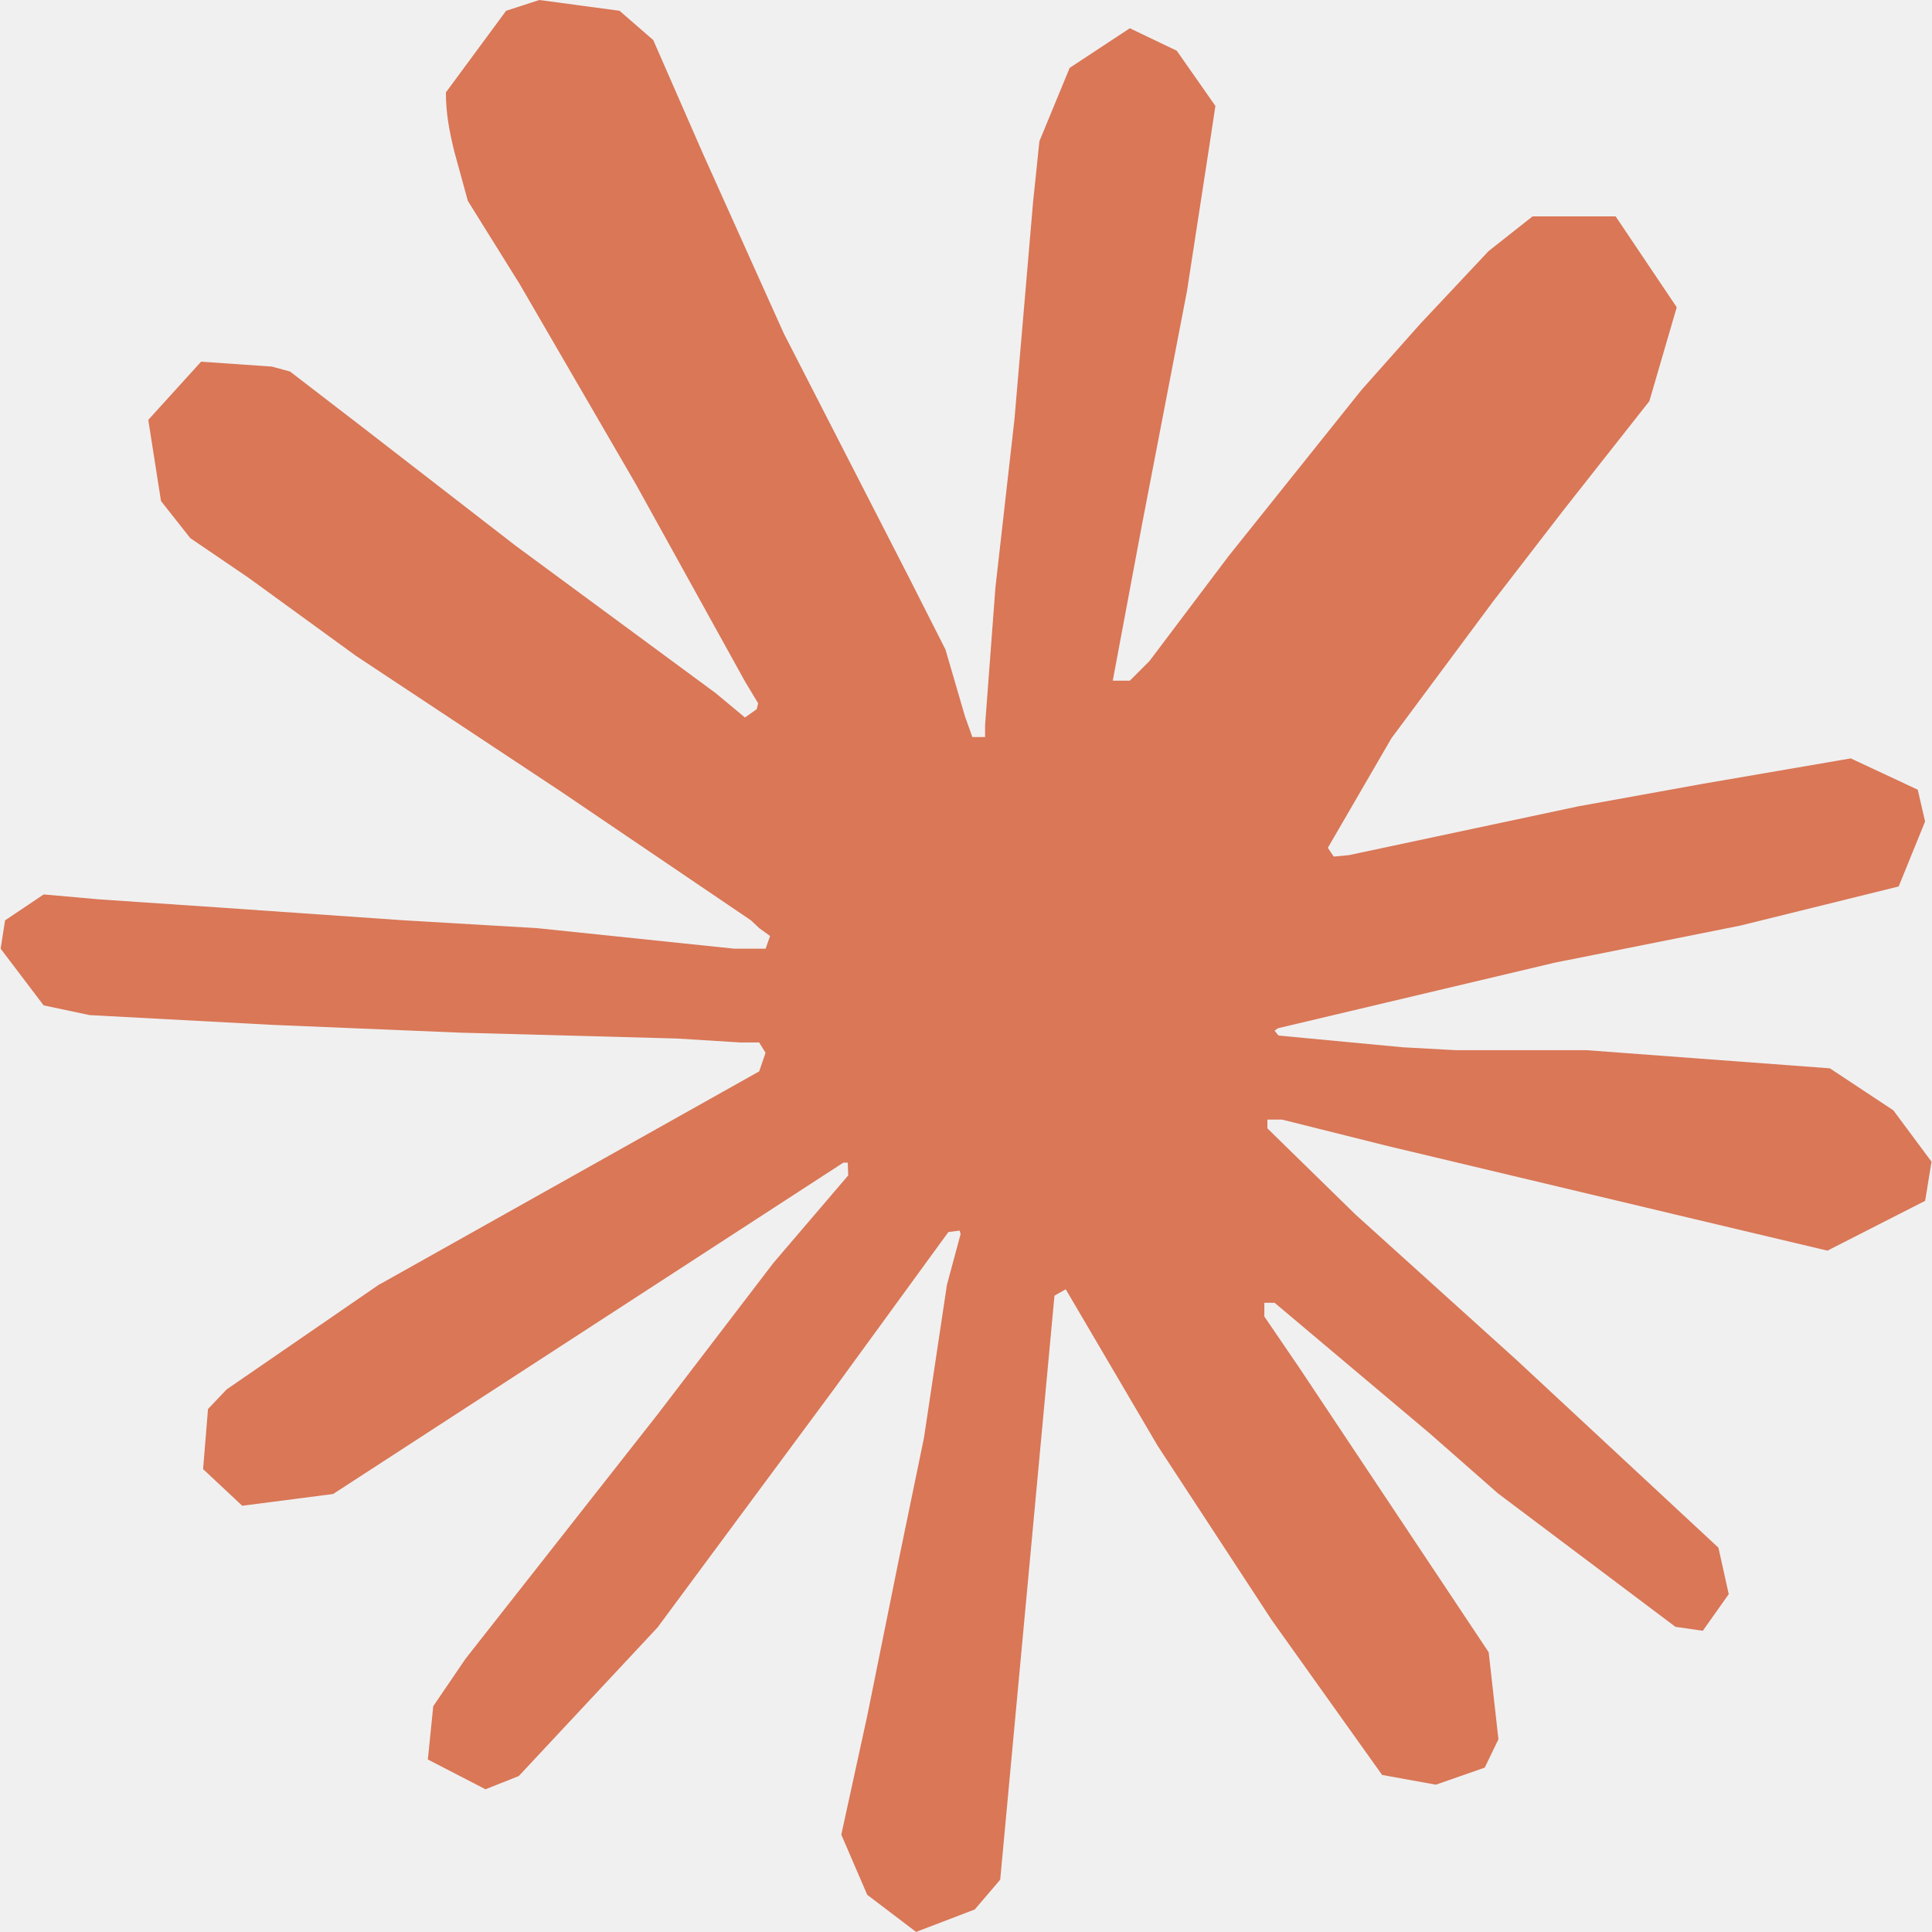
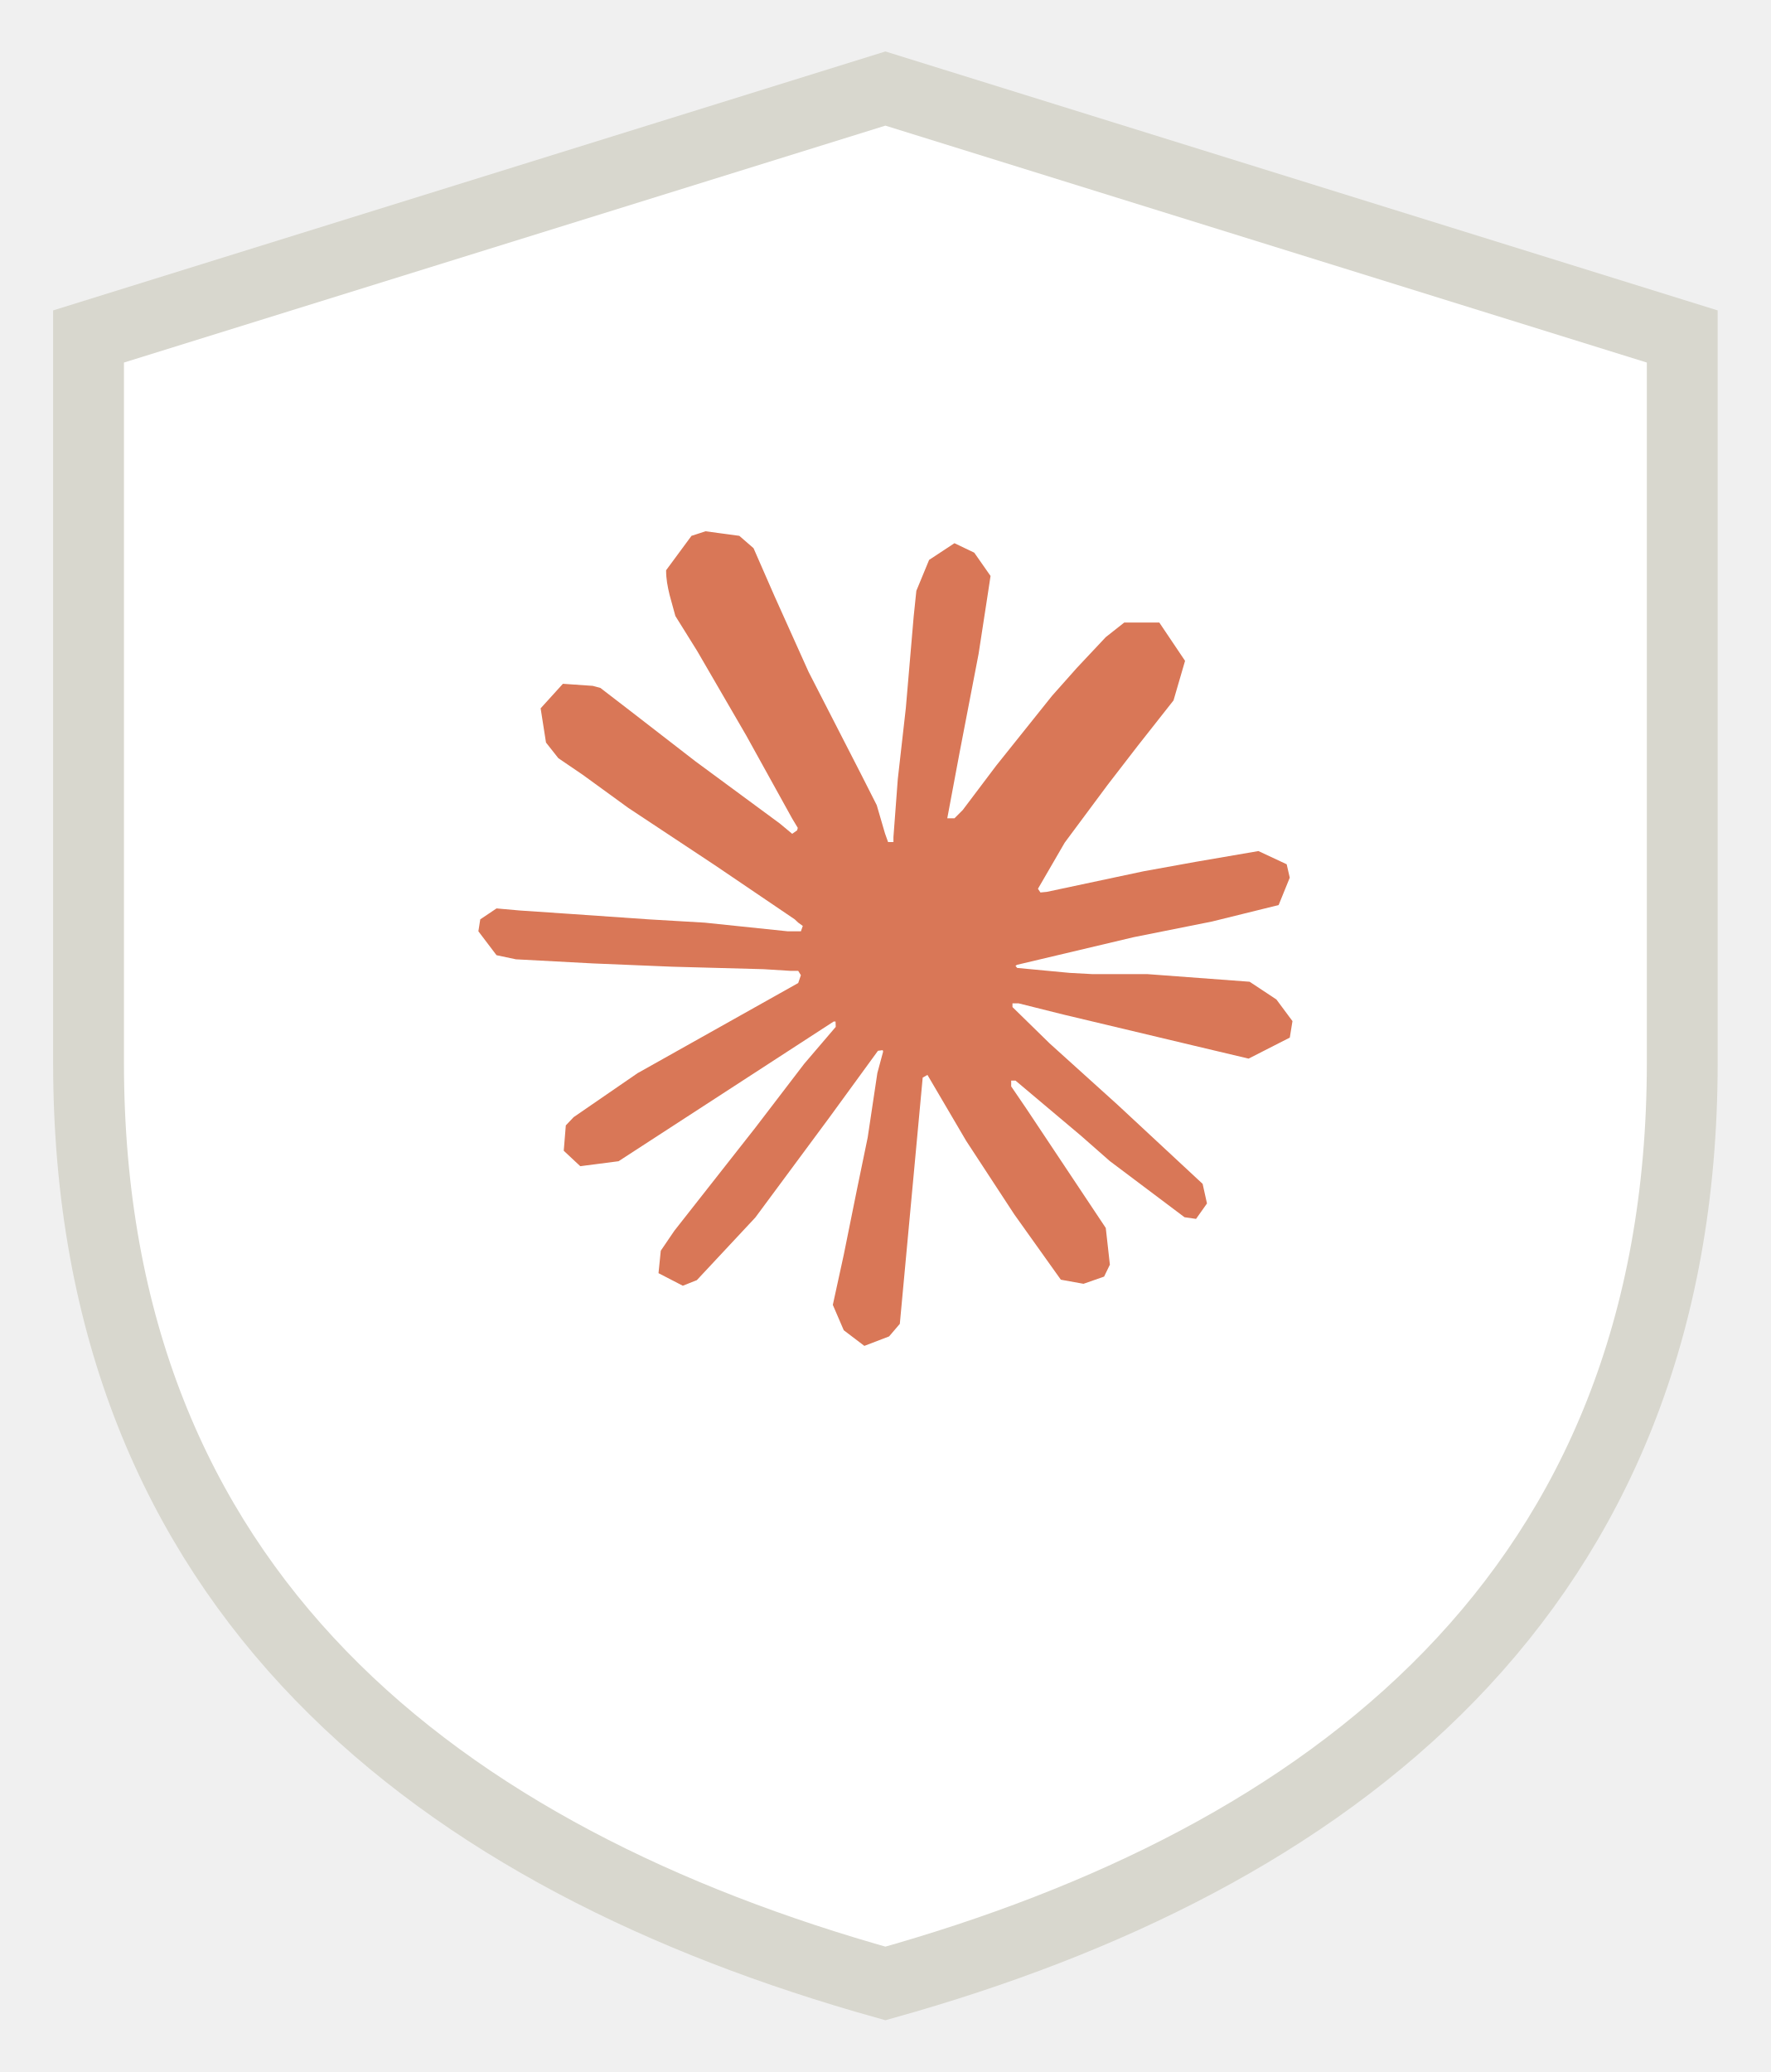
- <svg xmlns="http://www.w3.org/2000/svg" fill="#D97757" role="img" viewBox="0 0 24 24">
-   <path d="m4.714 15.956 4.717-2.647.079-.231-.079-.128h-.231l-.789-.049-2.696-.073-2.337-.097-2.265-.121-.571-.121-.534-.704.055-.352.48-.322.686.061 1.518.103 2.277.158 1.651.097 2.447.255h.389l.055-.158-.134-.097-.103-.097L6.973 9.836l-2.55-1.688-1.336-.971-.723-.492-.364-.461-.158-1.008.656-.723.88.061.225.061.892.686 1.906 1.475 2.489 1.834.364.303.146-.103.018-.073-.164-.273-1.354-2.447-1.445-2.489-.643-1.032-.17-.619c-.061-.255-.103-.467-.103-.729L6.287.134 6.7 0l.996.134.419.364.619 1.415 1.002 2.228 1.554 3.03.455.898.243.832.091.255h.158v-.146l.128-1.706.237-2.095.231-2.696.079-.759.376-.911.747-.492.583.279.48.686-.067.443-.285 1.852-.559 2.902-.364 1.943h.212l.243-.243.984-1.305 1.651-2.064.729-.82.85-.905.546-.431h1.032l.759 1.129-.34 1.166-1.062 1.348-.88 1.141-1.263 1.7-.789 1.36.073.109.188-.018 2.853-.607 1.542-.279 1.84-.316.832.389.091.395-.328.807-1.967.486-2.307.461-3.436.814-.043.03.049.061 1.548.146.662.036h1.621l3.018.225.789.522.474.638-.079.486-1.214.619-1.639-.389-3.825-.911-1.311-.328h-.182v.109l1.093 1.069 2.003 1.809 2.507 2.331.128.577-.322.455-.34-.049-2.204-1.657-.85-.747-1.925-1.621h-.128v.17l.443.65 2.344 3.521.121 1.081-.17.352-.607.212-.668-.121-1.372-1.925L14.38 17.959l-1.141-1.943-.14.079-.674 7.255-.316.37-.729.279-.607-.461-.322-.747.322-1.475.389-1.925.316-1.53.285-1.9.17-.631-.012-.043-.14.018-1.433 1.967-2.18 2.945-1.724 1.846-.413.164-.716-.37.067-.662.401-.589 2.386-3.036 1.439-1.882.929-1.087-.006-.158h-.055l-6.338 4.116-1.129.146-.486-.455.061-.747.231-.243 1.906-1.311Z" />
+ <svg xmlns="http://www.w3.org/2000/svg" viewBox="0 0 100 117" role="img">
+   <path d="M50 5 L95 19 V60 C95 90 75 105 50 112 C25 105 5 90 5 60 V19 Z" fill="#ffffff" stroke="#d8d7ce" stroke-width="4" />
+   <svg x="27" y="30" width="46" height="46" fill="#D97757" role="img" viewBox="0 0 24 24">
+     <path d="m4.714 15.956 4.717-2.647.079-.231-.079-.128h-.231l-.789-.049-2.696-.073-2.337-.097-2.265-.121-.571-.121-.534-.704.055-.352.48-.322.686.061 1.518.103 2.277.158 1.651.097 2.447.255h.389l.055-.158-.134-.097-.103-.097L6.973 9.836l-2.55-1.688-1.336-.971-.723-.492-.364-.461-.158-1.008.656-.723.88.061.225.061.892.686 1.906 1.475 2.489 1.834.364.303.146-.103.018-.073-.164-.273-1.354-2.447-1.445-2.489-.643-1.032-.17-.619c-.061-.255-.103-.467-.103-.729L6.287.134 6.7 0l.996.134.419.364.619 1.415 1.002 2.228 1.554 3.03.455.898.243.832.091.255h.158v-.146l.128-1.706.237-2.095.231-2.696.079-.759.376-.911.747-.492.583.279.48.686-.067.443-.285 1.852-.559 2.902-.364 1.943h.212l.243-.243.984-1.305 1.651-2.064.729-.82.85-.905.546-.431h1.032l.759 1.129-.34 1.166-1.062 1.348-.88 1.141-1.263 1.7-.789 1.36.073.109.188-.018 2.853-.607 1.542-.279 1.84-.316.832.389.091.395-.328.807-1.967.486-2.307.461-3.436.814-.043.03.049.061 1.548.146.662.036h1.621l3.018.225.789.522.474.638-.079.486-1.214.619-1.639-.389-3.825-.911-1.311-.328h-.182v.109l1.093 1.069 2.003 1.809 2.507 2.331.128.577-.322.455-.34-.049-2.204-1.657-.85-.747-1.925-1.621h-.128v.17l.443.65 2.344 3.521.121 1.081-.17.352-.607.212-.668-.121-1.372-1.925L14.38 17.959l-1.141-1.943-.14.079-.674 7.255-.316.37-.729.279-.607-.461-.322-.747.322-1.475.389-1.925.316-1.53.285-1.9.17-.631-.012-.043-.14.018-1.433 1.967-2.18 2.945-1.724 1.846-.413.164-.716-.37.067-.662.401-.589 2.386-3.036 1.439-1.882.929-1.087-.006-.158h-.055l-6.338 4.116-1.129.146-.486-.455.061-.747.231-.243 1.906-1.311Z" />
+   </svg>
</svg>
